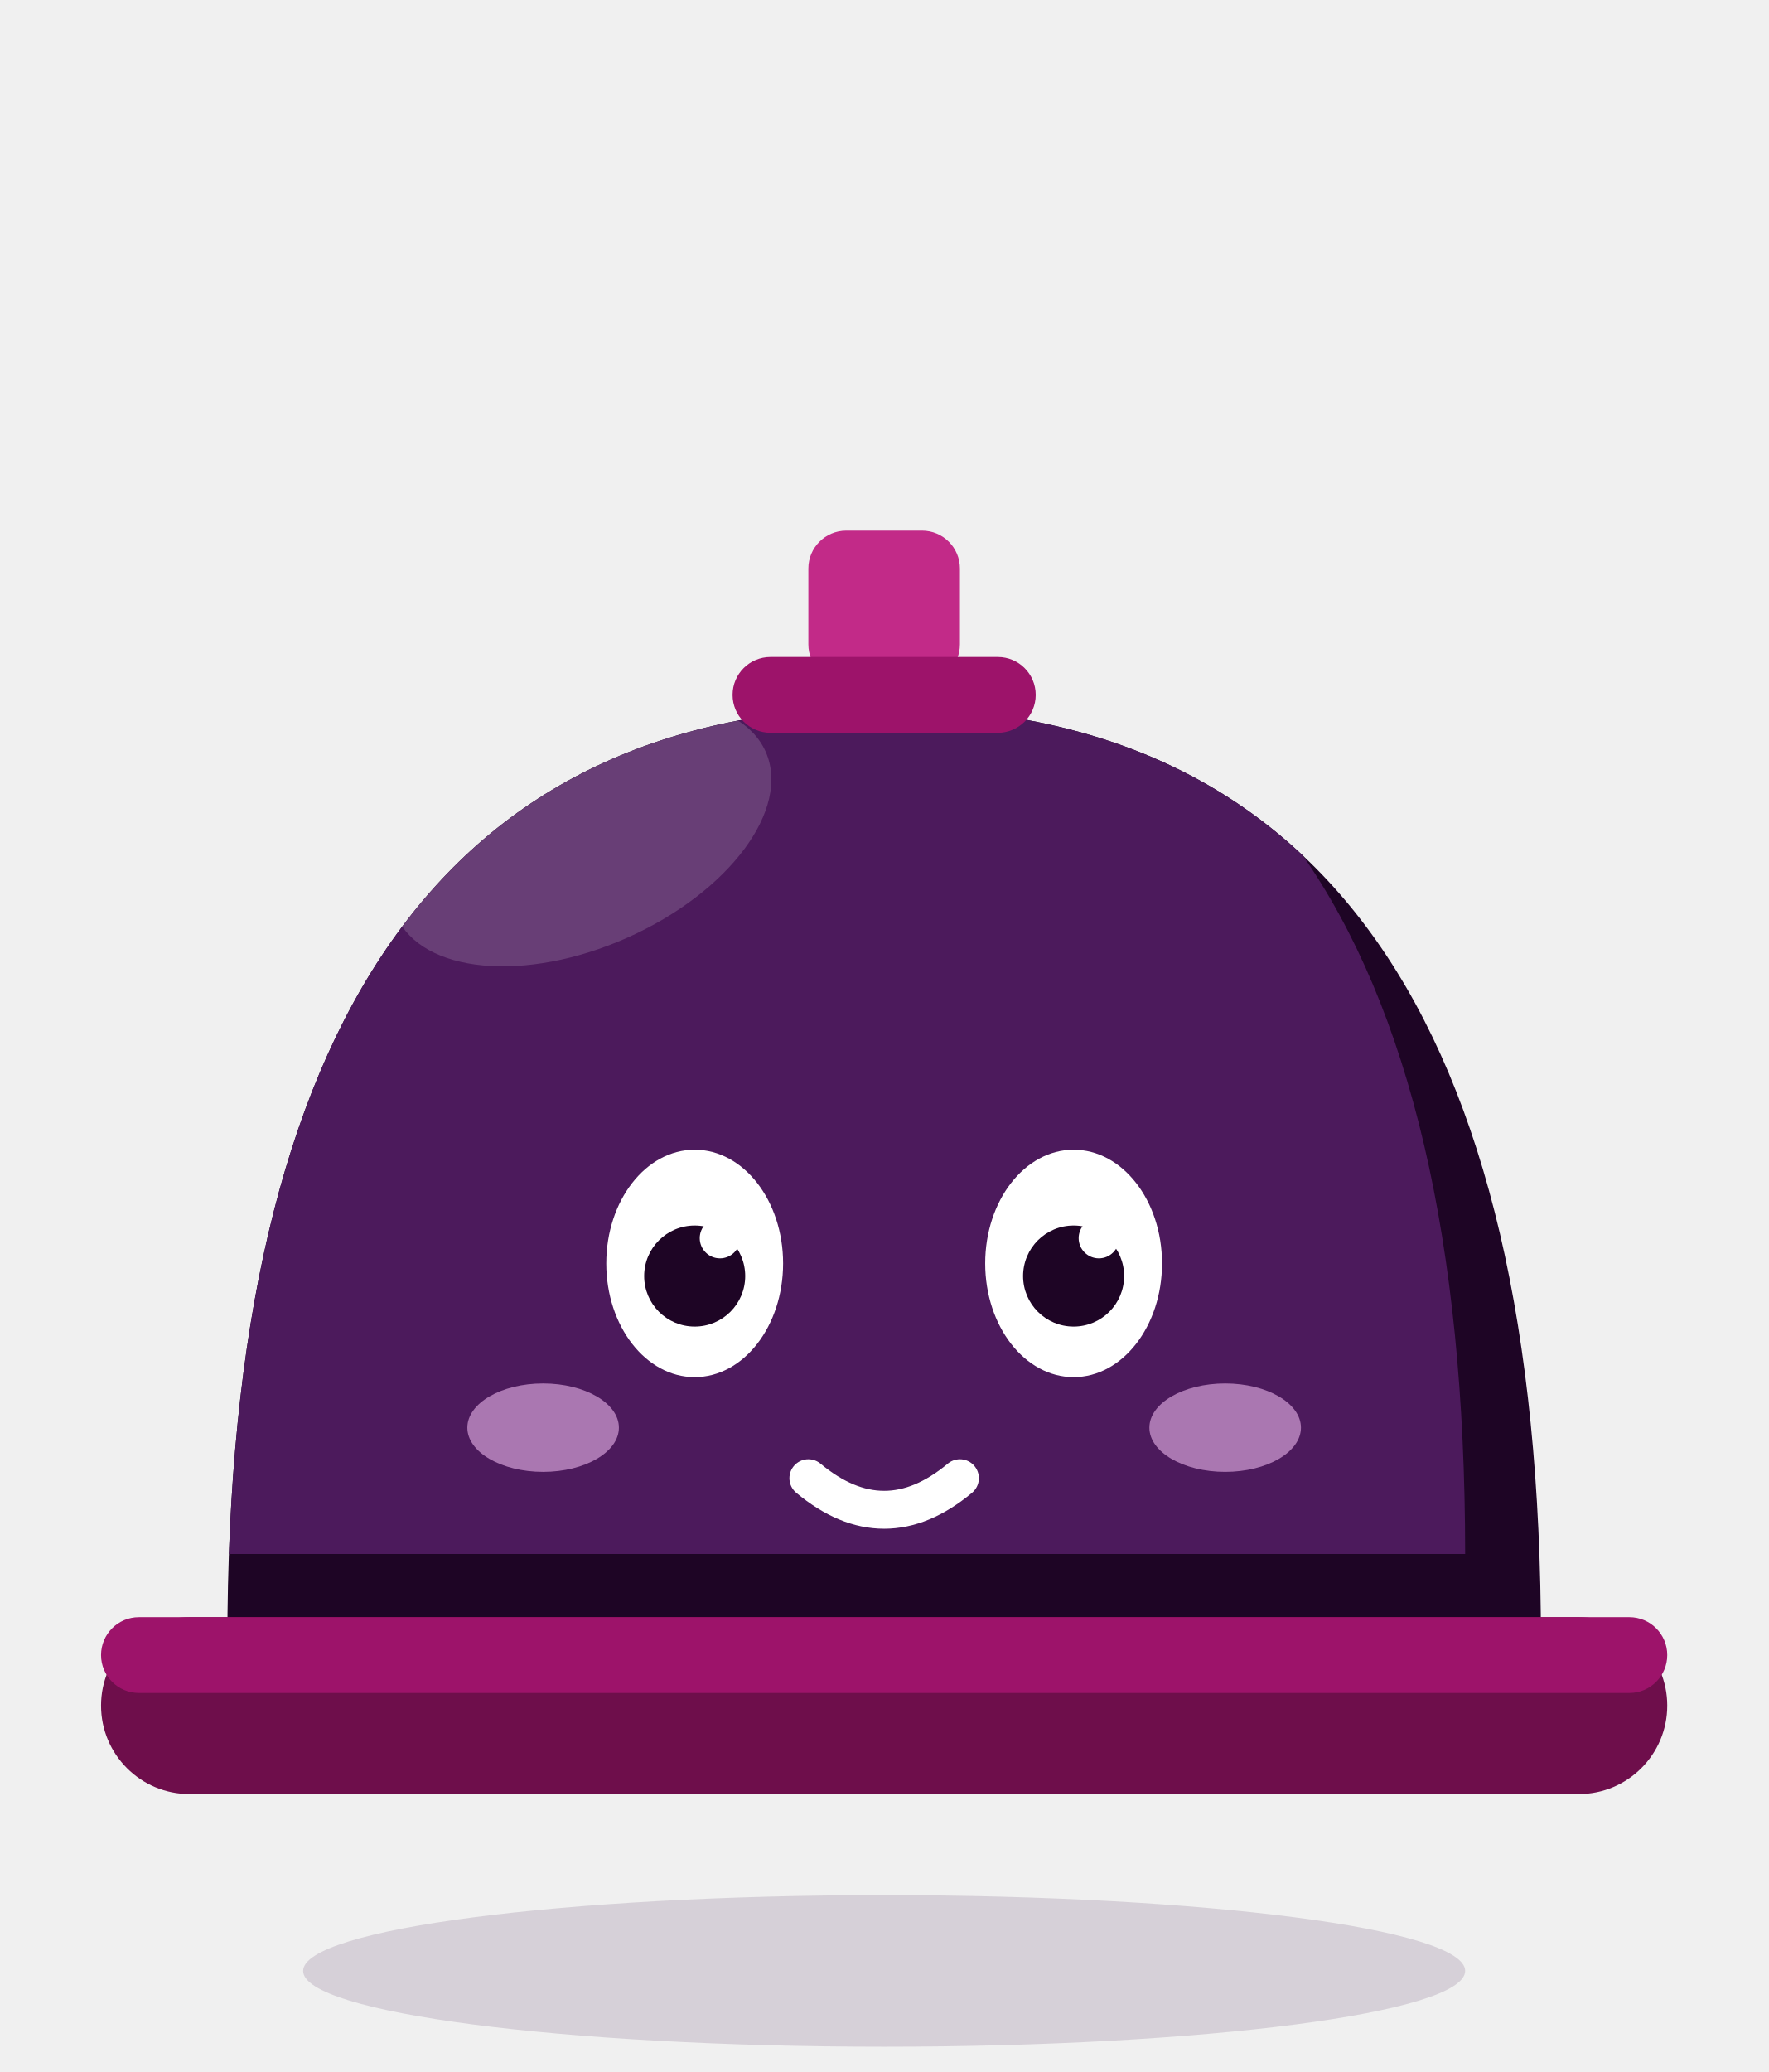
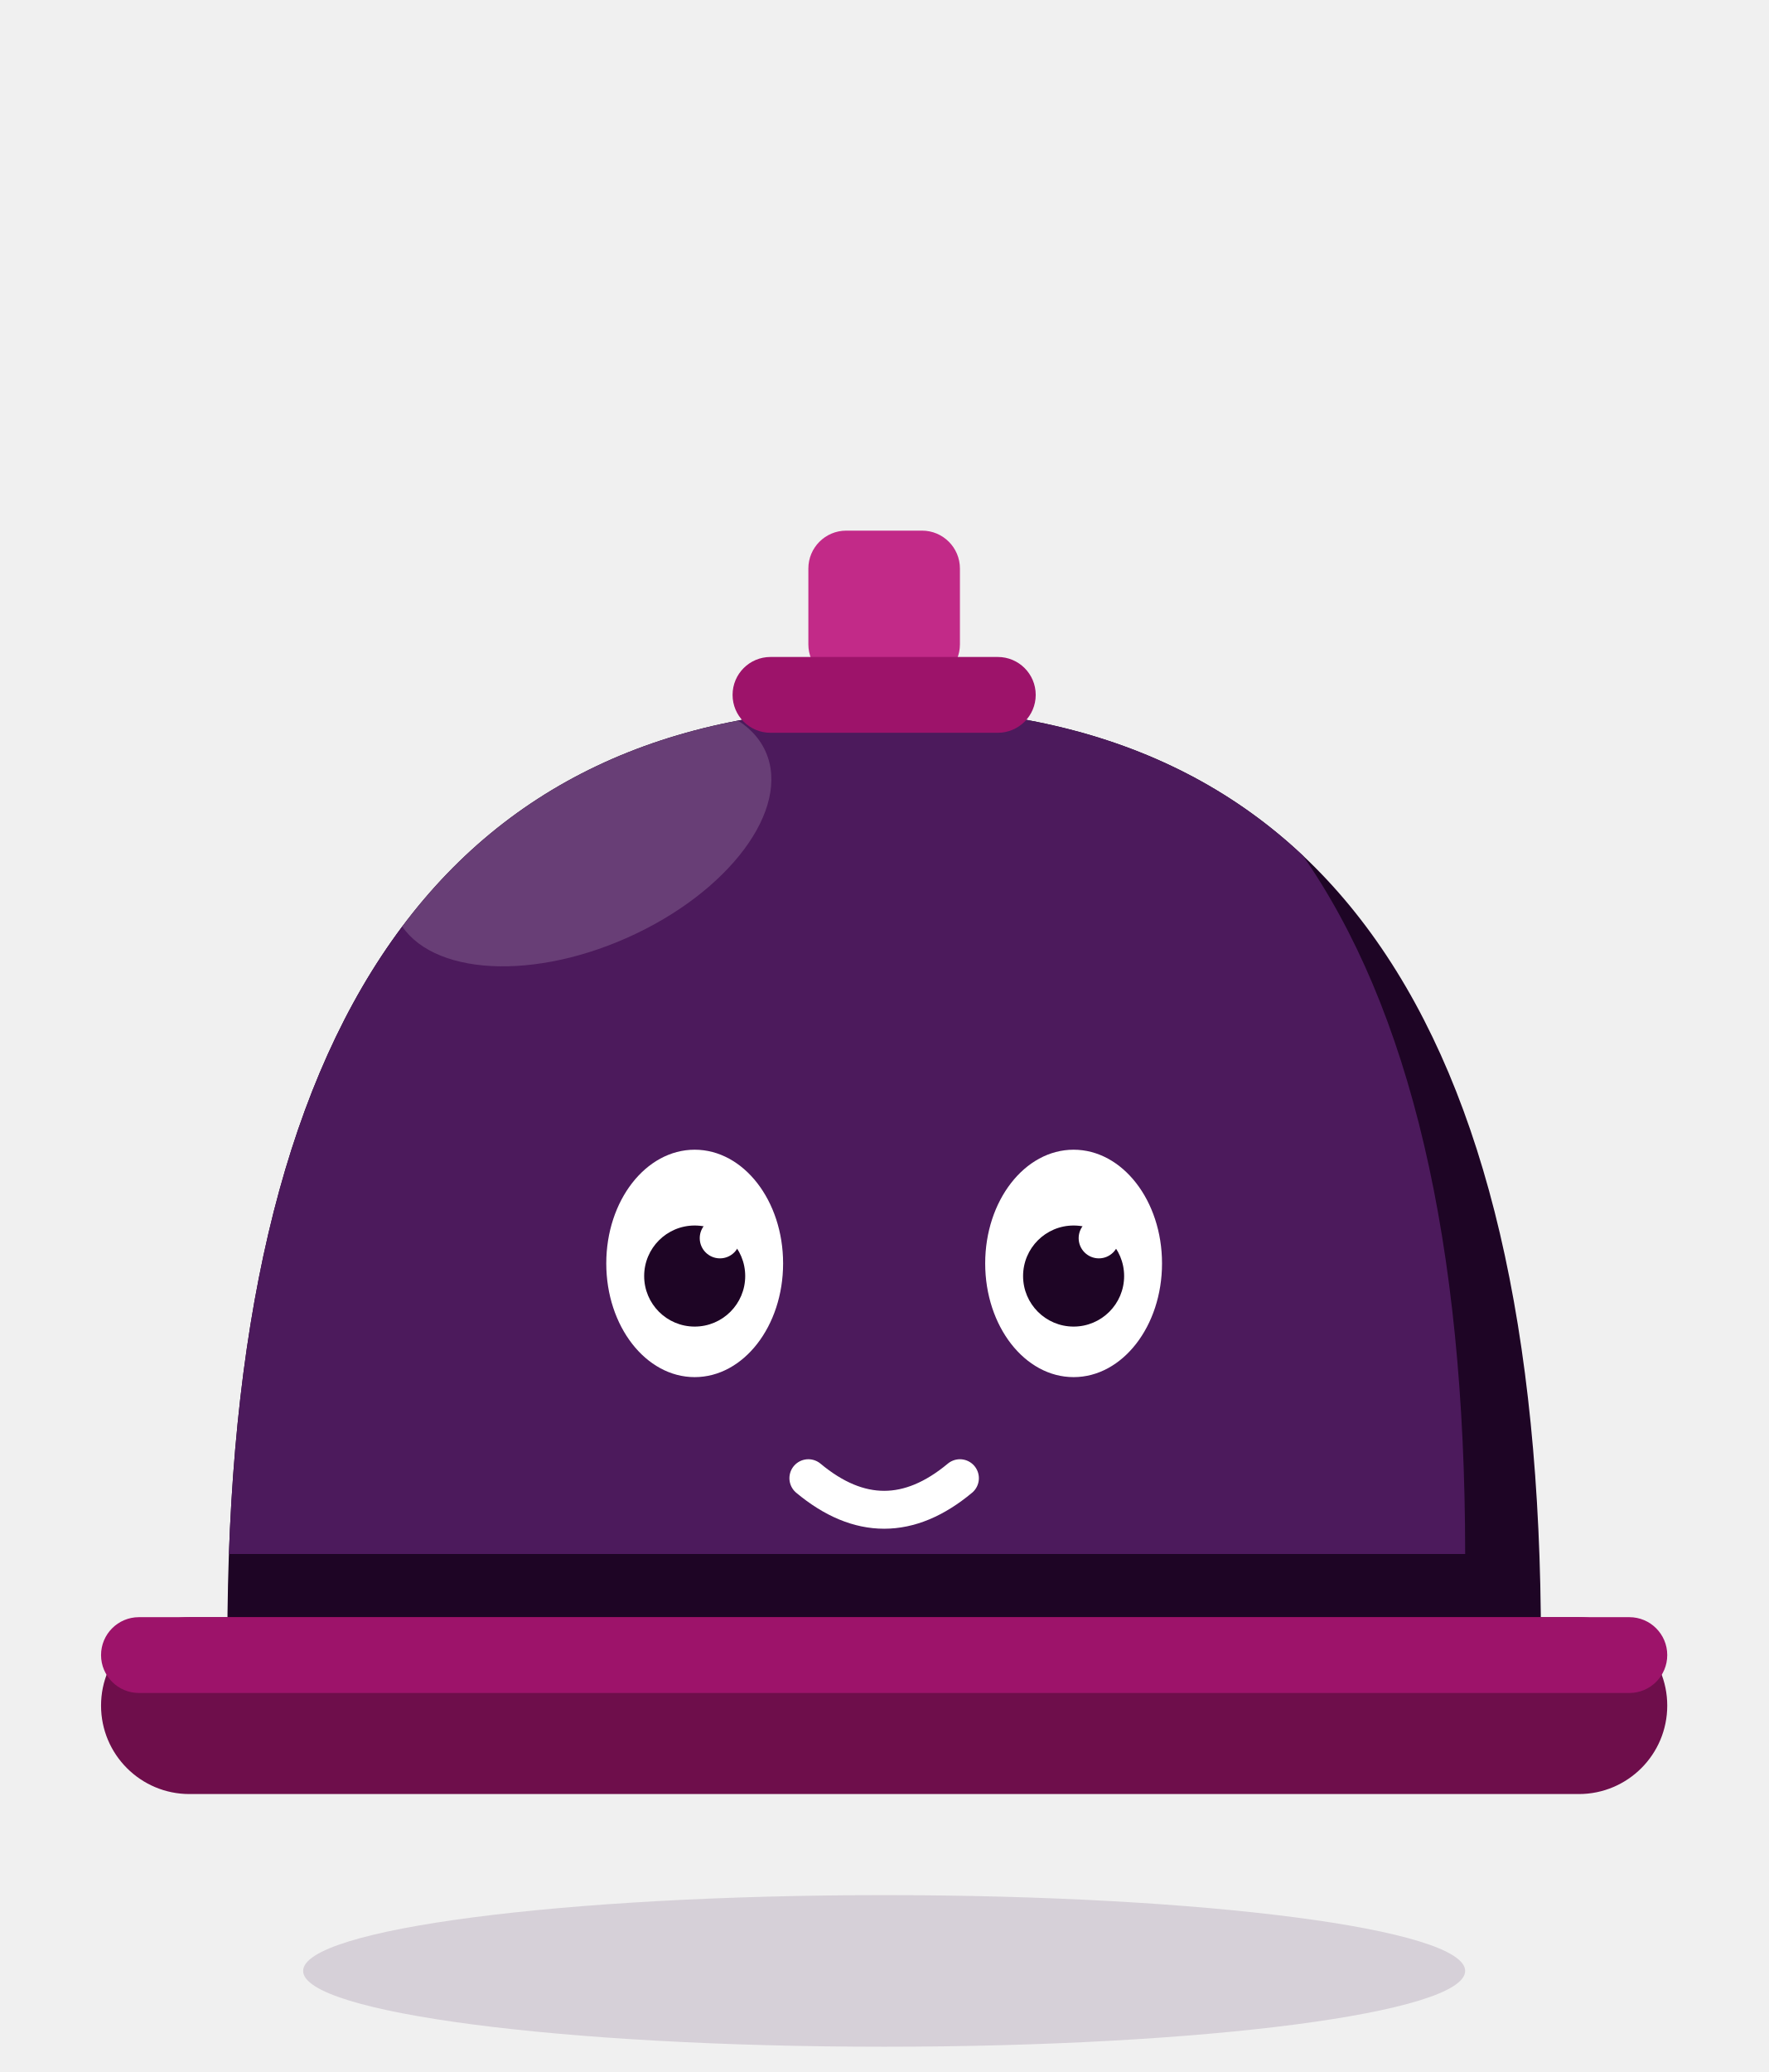
<svg xmlns="http://www.w3.org/2000/svg" viewBox="30 84 140 164">
  <defs>
    <clipPath id="db">
      <path d="M48 214 Q48 140 100 140 Q152 140 152 214 Z" />
    </clipPath>
  </defs>
  <ellipse cx="100" cy="240" rx="46" ry="6" fill="#32073e" opacity=".14" />
  <path d="M48 214 Q48 140 100 140 Q152 140 152 214 Z" fill="#1e0525" />
  <g clip-path="url(#db)">
    <path d="M48 214 Q48 140 100 140 Q152 140 152 214 Z" fill="#4c1a5c" transform="translate(-6 -7)" />
    <ellipse cx="76" cy="150" rx="16" ry="9" fill="#fff" opacity=".16" transform="rotate(-24 76 150)" />
  </g>
  <rect x="94" y="126" width="12" height="12" rx="3" fill="#c22a88" />
  <rect x="88" y="136" width="24" height="6" rx="3" fill="#9D136A" />
  <rect x="38" y="212" width="124" height="14" rx="7" fill="#6e0e4b" />
  <rect x="38" y="212" width="124" height="6" rx="3" fill="#9D136A" />
  <ellipse cx="85" cy="184" rx="7" ry="9" fill="#fff" />
  <circle cx="85" cy="185" r="4" fill="#1e0525" />
  <circle cx="87" cy="182" r="1.6" fill="#fff" />
  <ellipse cx="115" cy="184" rx="7" ry="9" fill="#fff" />
  <circle cx="115" cy="185" r="4" fill="#1e0525" />
  <circle cx="117" cy="182" r="1.6" fill="#fff" />
-   <ellipse cx="73" cy="197" rx="6" ry="3.5" fill="#f8c2f7" opacity=".55" />
-   <ellipse cx="127" cy="197" rx="6" ry="3.5" fill="#f8c2f7" opacity=".55" />
  <path d="M94 201 Q100 206 106 201" stroke="#fff" stroke-width="3" fill="none" stroke-linecap="round" />
</svg>
